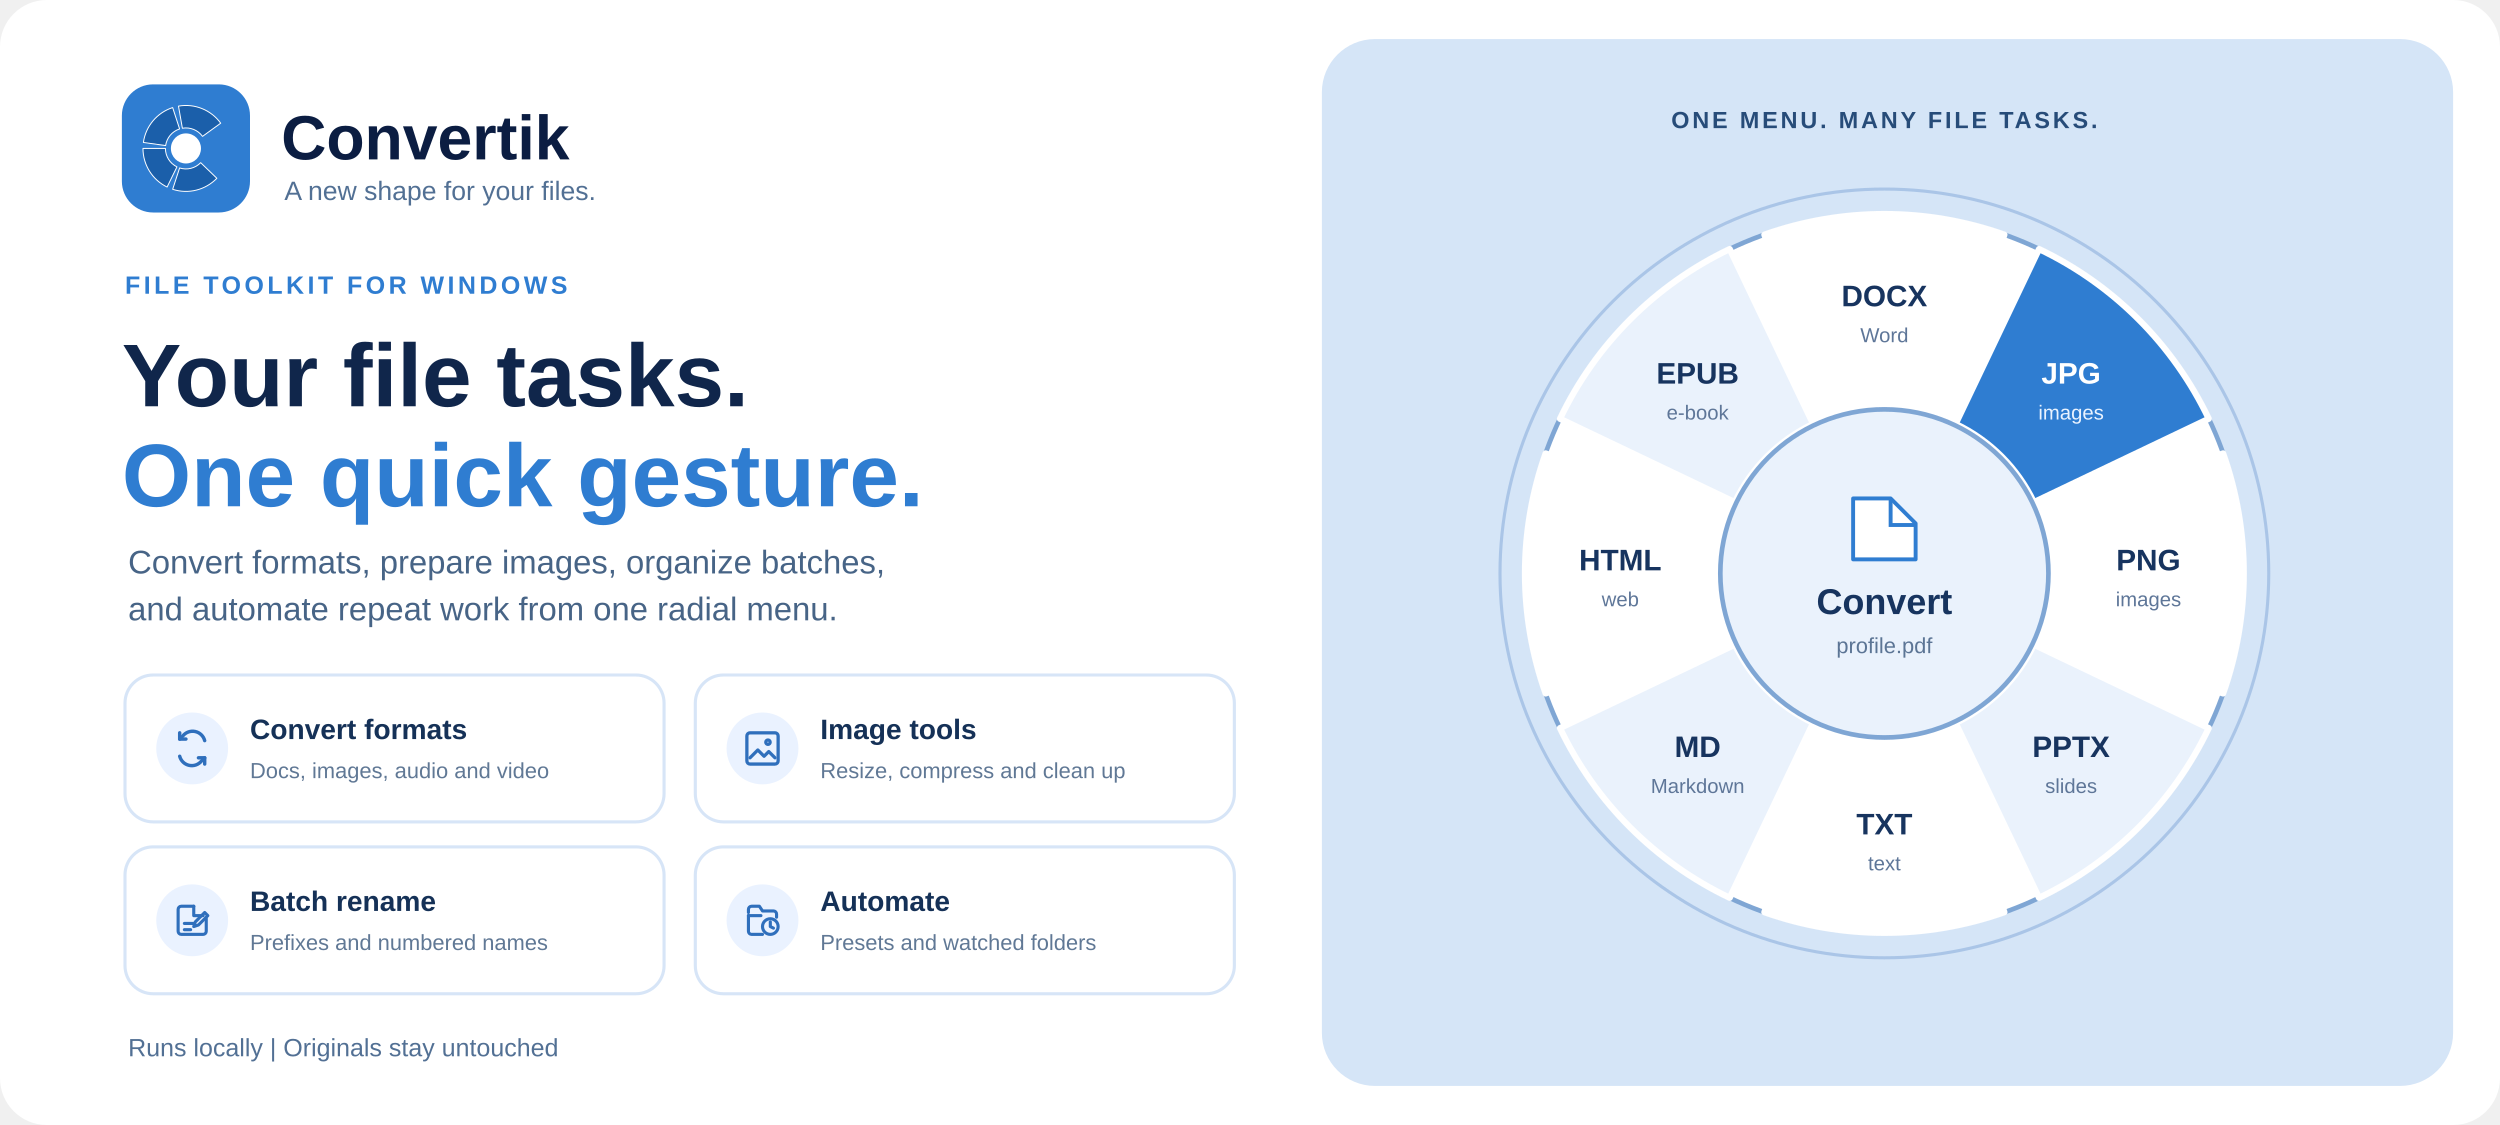
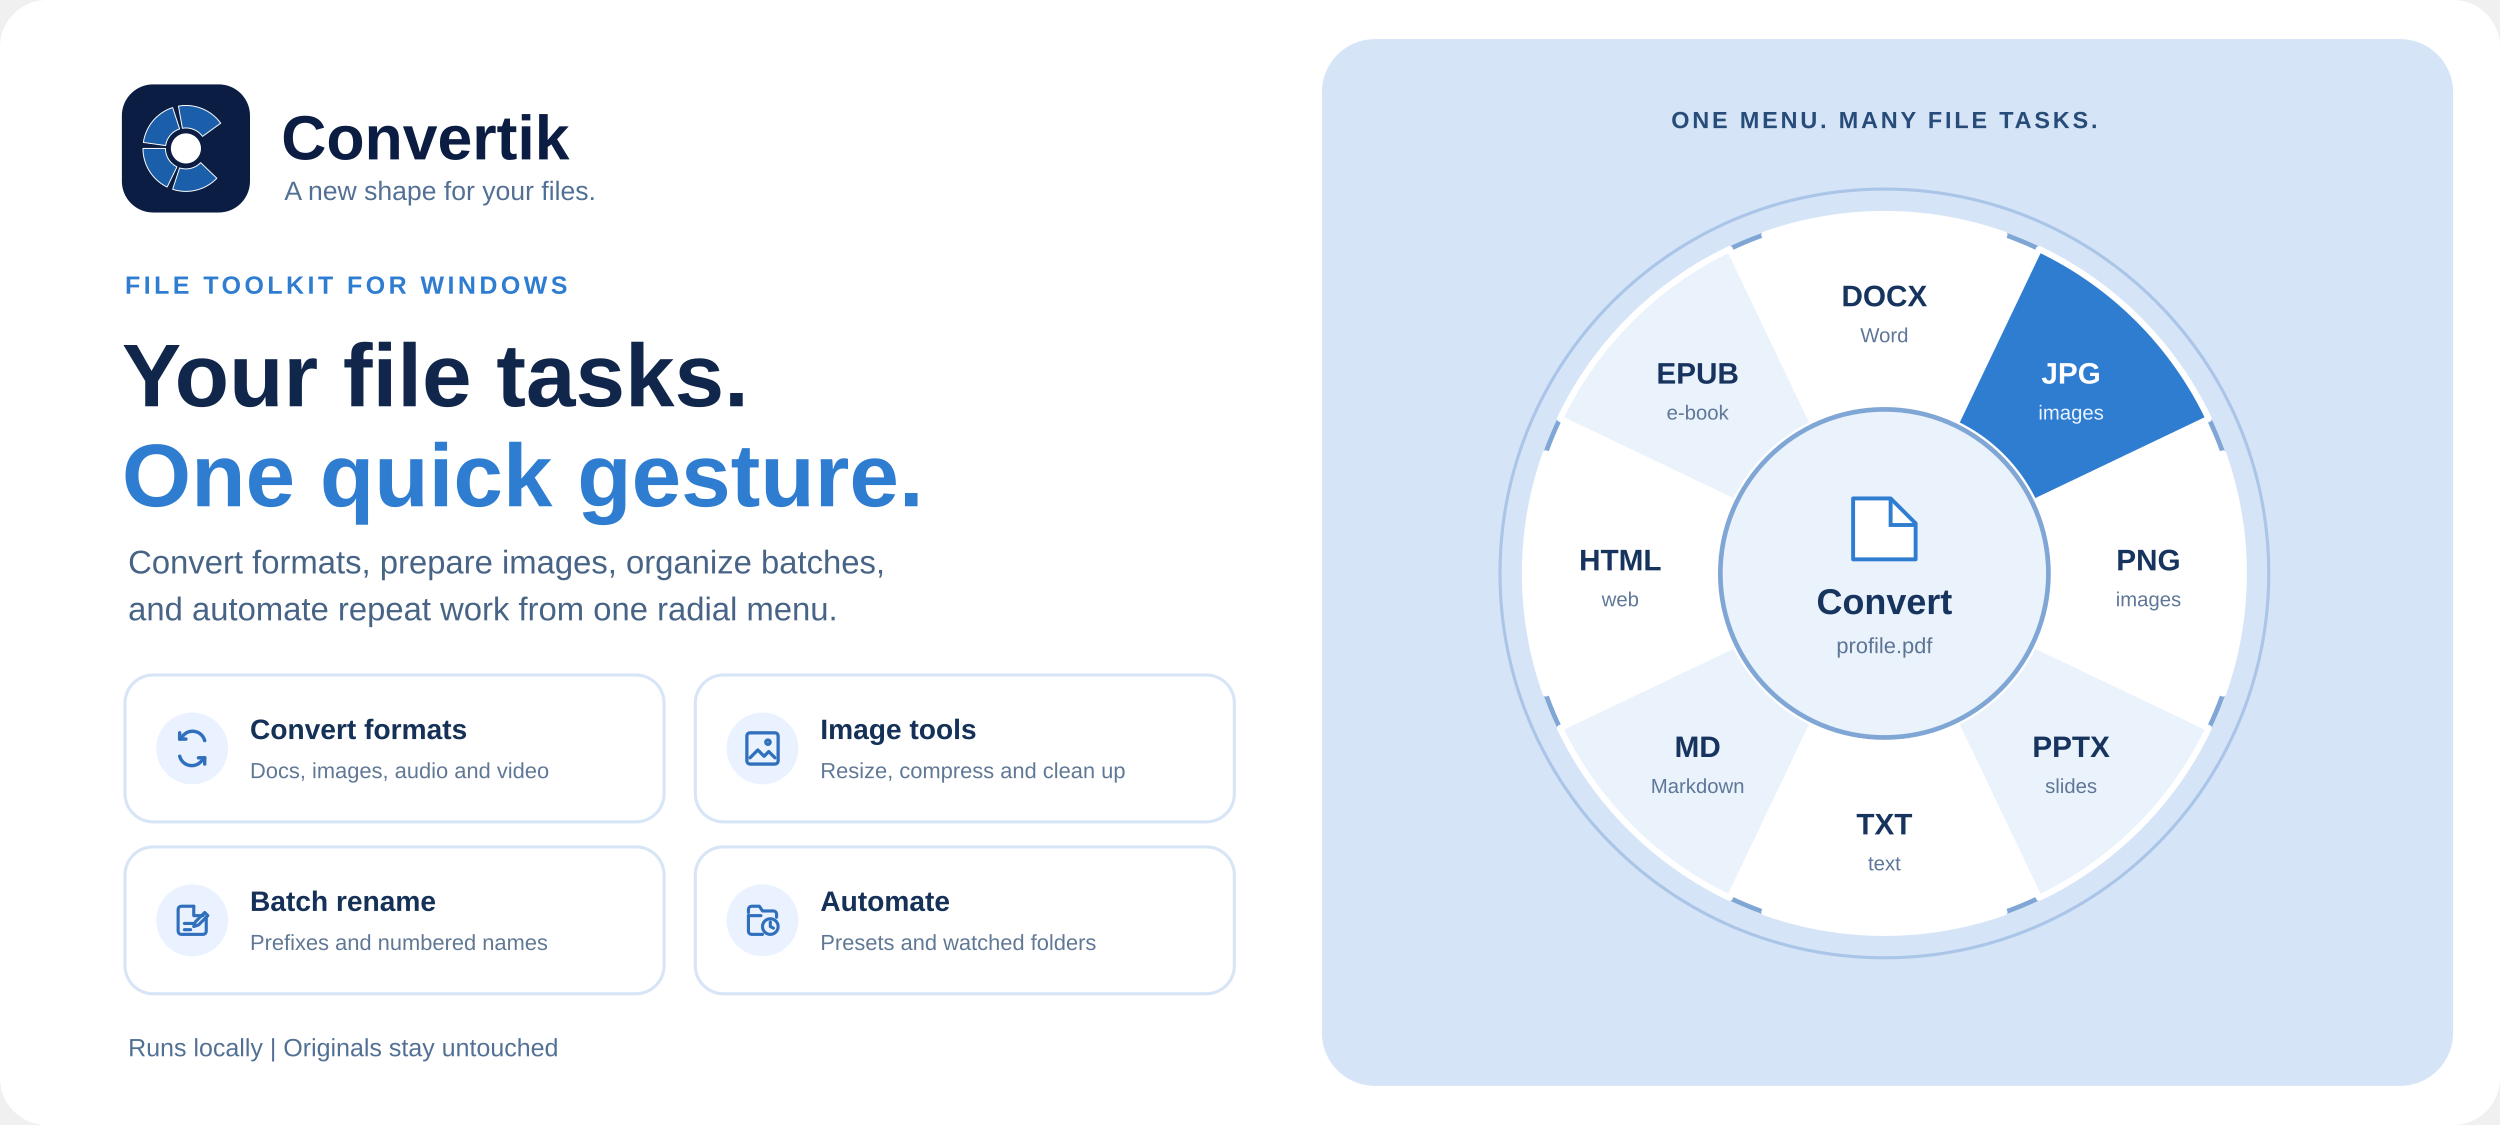
<svg xmlns="http://www.w3.org/2000/svg" width="1600" height="720" viewBox="0 0 1600 720">
  <rect width="1600" height="720" rx="30" fill="#FFFFFF" />
  <rect x="846" y="25" width="724" height="670" rx="34" fill="#D5E5F7" />
-   <rect x="78" y="54" width="82" height="82" rx="20" fill="#2F7DD1" />
+   <rect x="78" y="54" width="82" height="82" rx="20" fill="#0B1D42" />
  <g transform="translate(87 63) scale(.125)">
    <g fill="#1B5FAA" stroke="#FFFFFF" stroke-width="5" stroke-linejoin="round">
      <path d="M414.25 408.82 A220 220 0 0 1 188.02 465.23 L223.55 355.86 A105 105 0 0 0 331.53 328.94 Z" />
      <path d="M159.56 453.73 A220 220 0 0 1 36 256 L151 256 A105 105 0 0 0 209.97 350.37 Z" />
      <path d="M38.14 225.38 A220 220 0 0 1 188.02 46.77 L223.55 156.14 A105 105 0 0 0 152.02 241.39 Z" />
      <path d="M217.8 39.34 A220 220 0 0 1 433.98 126.69 L340.95 194.28 A105 105 0 0 0 237.77 152.6 Z" />
    </g>
    <circle cx="256" cy="256" r="77" fill="#FFFFFF" />
  </g>
  <text x="180" y="102" fill="#0B1D42" font-family="Segoe UI,Arial,sans-serif" font-size="40" font-weight="700">Convertik</text>
  <text x="182" y="128" fill="#527094" font-family="Segoe UI,Arial,sans-serif" font-size="17">A new shape for your files.</text>
  <text x="80" y="188" fill="#2F7DD1" font-family="Segoe UI,Arial,sans-serif" font-size="16" font-weight="700" letter-spacing="2.2">FILE TOOLKIT FOR WINDOWS</text>
  <text x="78" y="260" fill="#10264B" font-family="Segoe UI,Arial,sans-serif" font-size="57" font-weight="700">Your file tasks.</text>
  <text x="78" y="324" fill="#2F7DD1" font-family="Segoe UI,Arial,sans-serif" font-size="57" font-weight="700">One quick gesture.</text>
  <text x="82" y="367" fill="#476486" font-family="Segoe UI,Arial,sans-serif" font-size="21">Convert formats, prepare images, organize batches,</text>
  <text x="82" y="397" fill="#476486" font-family="Segoe UI,Arial,sans-serif" font-size="21">and automate repeat work from one radial menu.</text>
  <g font-family="Segoe UI,Arial,sans-serif">
    <g transform="translate(80 432)">
      <rect width="345" height="94" rx="18" fill="#FFFFFF" stroke="#D7E5F7" stroke-width="2" />
      <circle cx="43" cy="47" r="23" fill="#EAF2FF" />
      <g transform="translate(31 35)" fill="none" stroke="#2F6FBC" stroke-width="2.2" stroke-linecap="round" stroke-linejoin="round">
        <path d="M20 7a8 8 0 0 0-14-3L4 6" />
        <path d="M4 2v4h4" />
        <path d="M4 17a8 8 0 0 0 14 3l2-2" />
        <path d="M20 22v-4h-4" />
      </g>
      <text x="80" y="41" fill="#153157" font-size="18" font-weight="700">Convert formats</text>
      <text x="80" y="66" fill="#607895" font-size="14">Docs, images, audio and video</text>
    </g>
    <g transform="translate(445 432)">
      <rect width="345" height="94" rx="18" fill="#FFFFFF" stroke="#D7E5F7" stroke-width="2" />
      <circle cx="43" cy="47" r="23" fill="#EAF2FF" />
      <g transform="translate(31 35)" fill="none" stroke="#2F6FBC" stroke-width="2.1" stroke-linecap="round" stroke-linejoin="round">
        <rect x="2" y="2" width="20" height="20" rx="2" />
        <circle cx="15.5" cy="8" r="1.4" />
        <path d="m4 18 5-5 4 4 3-3 4 4" />
      </g>
      <text x="80" y="41" fill="#153157" font-size="18" font-weight="700">Image tools</text>
      <text x="80" y="66" fill="#607895" font-size="14">Resize, compress and clean up</text>
    </g>
    <g transform="translate(80 542)">
      <rect width="345" height="94" rx="18" fill="#FFFFFF" stroke="#D7E5F7" stroke-width="2" />
      <circle cx="43" cy="47" r="23" fill="#EAF2FF" />
      <g transform="translate(31 35)" fill="none" stroke="#2F6FBC" stroke-width="2" stroke-linecap="round" stroke-linejoin="round">
        <path d="M13 3H5a2 2 0 0 0-2 2v14a2 2 0 0 0 2 2h14a2 2 0 0 0 2-2v-8" />
        <path d="M13 3v6h6" />
        <path d="M7 14h6M7 18h4" />
        <path d="m14 13 6-6 2 2-6 6-3 1z" />
      </g>
      <text x="80" y="41" fill="#153157" font-size="18" font-weight="700">Batch rename</text>
      <text x="80" y="66" fill="#607895" font-size="14">Prefixes and numbered names</text>
    </g>
    <g transform="translate(445 542)">
      <rect width="345" height="94" rx="18" fill="#FFFFFF" stroke="#D7E5F7" stroke-width="2" />
      <circle cx="43" cy="47" r="23" fill="#EAF2FF" />
      <g transform="translate(31 35)" fill="none" stroke="#2F6FBC" stroke-width="2" stroke-linecap="round" stroke-linejoin="round">
        <path d="M3 7V5a2 2 0 0 1 2-2h5l2 3h7a2 2 0 0 1 2 2v2" />
        <path d="M3 9h8" />
        <path d="M3 9v10a2 2 0 0 0 2 2h7" />
        <circle cx="17" cy="16" r="5" />
        <path d="M17 13v3l2 1" />
      </g>
      <text x="80" y="41" fill="#153157" font-size="18" font-weight="700">Automate</text>
      <text x="80" y="66" fill="#607895" font-size="14">Presets and watched folders</text>
    </g>
  </g>
  <text x="82" y="676" fill="#527094" font-family="Segoe UI,Arial,sans-serif" font-size="16">Runs locally  |  Originals stay untouched</text>
  <text x="1206" y="82" text-anchor="middle" fill="#274C79" font-family="Segoe UI,Arial,sans-serif" font-size="15" font-weight="700" letter-spacing="1.8">ONE MENU. MANY FILE TASKS.</text>
  <circle cx="1206" cy="367" r="246" fill="none" stroke="#AAC5E7" stroke-width="2" />
  <circle cx="1206" cy="367" r="230" fill="#FFFFFF" stroke="#7FA6D4" stroke-width="3" />
  <path d="M1129.2 150.2 A230 230 0 0 1 1282.8 150.2 L1241.4 267.1 A106 106 0 0 0 1170.6 267.1 Z" fill="#FFFFFF" stroke="#FFFFFF" stroke-width="4" stroke-linejoin="round" />
  <text x="1206" y="196" text-anchor="middle" fill="#17345F" font-family="Segoe UI,Arial,sans-serif" font-size="19" font-weight="700">DOCX</text>
  <text x="1206" y="219" text-anchor="middle" fill="#5E7698" font-family="Segoe UI,Arial,sans-serif" font-size="13">Word</text>
  <path d="M1305 159.4 A230 230 0 0 1 1413.6 268 L1301.7 321.4 A106 106 0 0 0 1251.6 271.3 Z" fill="#2F7DD1" stroke="#FFFFFF" stroke-width="4" stroke-linejoin="round" />
  <text x="1325.5" y="245.5" text-anchor="middle" fill="#FFFFFF" font-family="Segoe UI,Arial,sans-serif" font-size="19" font-weight="700">JPG</text>
  <text x="1325.5" y="268.5" text-anchor="middle" fill="#EAF3FF" font-family="Segoe UI,Arial,sans-serif" font-size="13">images</text>
  <path d="M1422.8 290.2 A230 230 0 0 1 1422.8 443.8 L1305.9 402.4 A106 106 0 0 0 1305.9 331.6 Z" fill="#FFFFFF" stroke="#FFFFFF" stroke-width="4" stroke-linejoin="round" />
  <text x="1375" y="365" text-anchor="middle" fill="#17345F" font-family="Segoe UI,Arial,sans-serif" font-size="19" font-weight="700">PNG</text>
  <text x="1375" y="388" text-anchor="middle" fill="#5E7698" font-family="Segoe UI,Arial,sans-serif" font-size="13">images</text>
  <path d="M1413.6 466 A230 230 0 0 1 1305 574.6 L1251.6 462.7 A106 106 0 0 0 1301.7 412.6 Z" fill="#EAF2FC" stroke="#FFFFFF" stroke-width="4" stroke-linejoin="round" />
  <text x="1325.5" y="484.5" text-anchor="middle" fill="#17345F" font-family="Segoe UI,Arial,sans-serif" font-size="19" font-weight="700">PPTX</text>
  <text x="1325.5" y="507.5" text-anchor="middle" fill="#5E7698" font-family="Segoe UI,Arial,sans-serif" font-size="13">slides</text>
  <path d="M1282.8 583.8 A230 230 0 0 1 1129.2 583.8 L1170.6 466.9 A106 106 0 0 0 1241.4 466.9 Z" fill="#FFFFFF" stroke="#FFFFFF" stroke-width="4" stroke-linejoin="round" />
  <text x="1206" y="534" text-anchor="middle" fill="#17345F" font-family="Segoe UI,Arial,sans-serif" font-size="19" font-weight="700">TXT</text>
  <text x="1206" y="557" text-anchor="middle" fill="#5E7698" font-family="Segoe UI,Arial,sans-serif" font-size="13">text</text>
  <path d="M1107 574.6 A230 230 0 0 1 998.4 466 L1110.3 412.6 A106 106 0 0 0 1160.4 462.7 Z" fill="#EAF2FC" stroke="#FFFFFF" stroke-width="4" stroke-linejoin="round" />
  <text x="1086.5" y="484.5" text-anchor="middle" fill="#17345F" font-family="Segoe UI,Arial,sans-serif" font-size="19" font-weight="700">MD</text>
  <text x="1086.5" y="507.5" text-anchor="middle" fill="#5E7698" font-family="Segoe UI,Arial,sans-serif" font-size="13">Markdown</text>
  <path d="M989.2 443.8 A230 230 0 0 1 989.2 290.2 L1106.1 331.6 A106 106 0 0 0 1106.1 402.4 Z" fill="#FFFFFF" stroke="#FFFFFF" stroke-width="4" stroke-linejoin="round" />
  <text x="1037" y="365" text-anchor="middle" fill="#17345F" font-family="Segoe UI,Arial,sans-serif" font-size="19" font-weight="700">HTML</text>
  <text x="1037" y="388" text-anchor="middle" fill="#5E7698" font-family="Segoe UI,Arial,sans-serif" font-size="13">web</text>
  <path d="M998.4 268 A230 230 0 0 1 1107 159.4 L1160.4 271.3 A106 106 0 0 0 1110.3 321.4 Z" fill="#EAF2FC" stroke="#FFFFFF" stroke-width="4" stroke-linejoin="round" />
  <text x="1086.5" y="245.5" text-anchor="middle" fill="#17345F" font-family="Segoe UI,Arial,sans-serif" font-size="19" font-weight="700">EPUB</text>
  <text x="1086.5" y="268.5" text-anchor="middle" fill="#5E7698" font-family="Segoe UI,Arial,sans-serif" font-size="13">e-book</text>
  <circle cx="1206" cy="367" r="105" fill="#EAF2FC" stroke="#7FA6D4" stroke-width="3" />
  <path d="M1186 319h24l16 16v23h-40z" fill="#FFFFFF" stroke="#2F7DD1" stroke-width="2.5" stroke-linejoin="round" />
  <path d="M1210 319v17h16" fill="none" stroke="#2F7DD1" stroke-width="2.5" />
  <text x="1206" y="393" text-anchor="middle" fill="#17345F" font-family="Segoe UI,Arial,sans-serif" font-size="23" font-weight="700">Convert</text>
  <text x="1206" y="418" text-anchor="middle" fill="#5C7595" font-family="Segoe UI,Arial,sans-serif" font-size="14">profile.pdf</text>
</svg>
